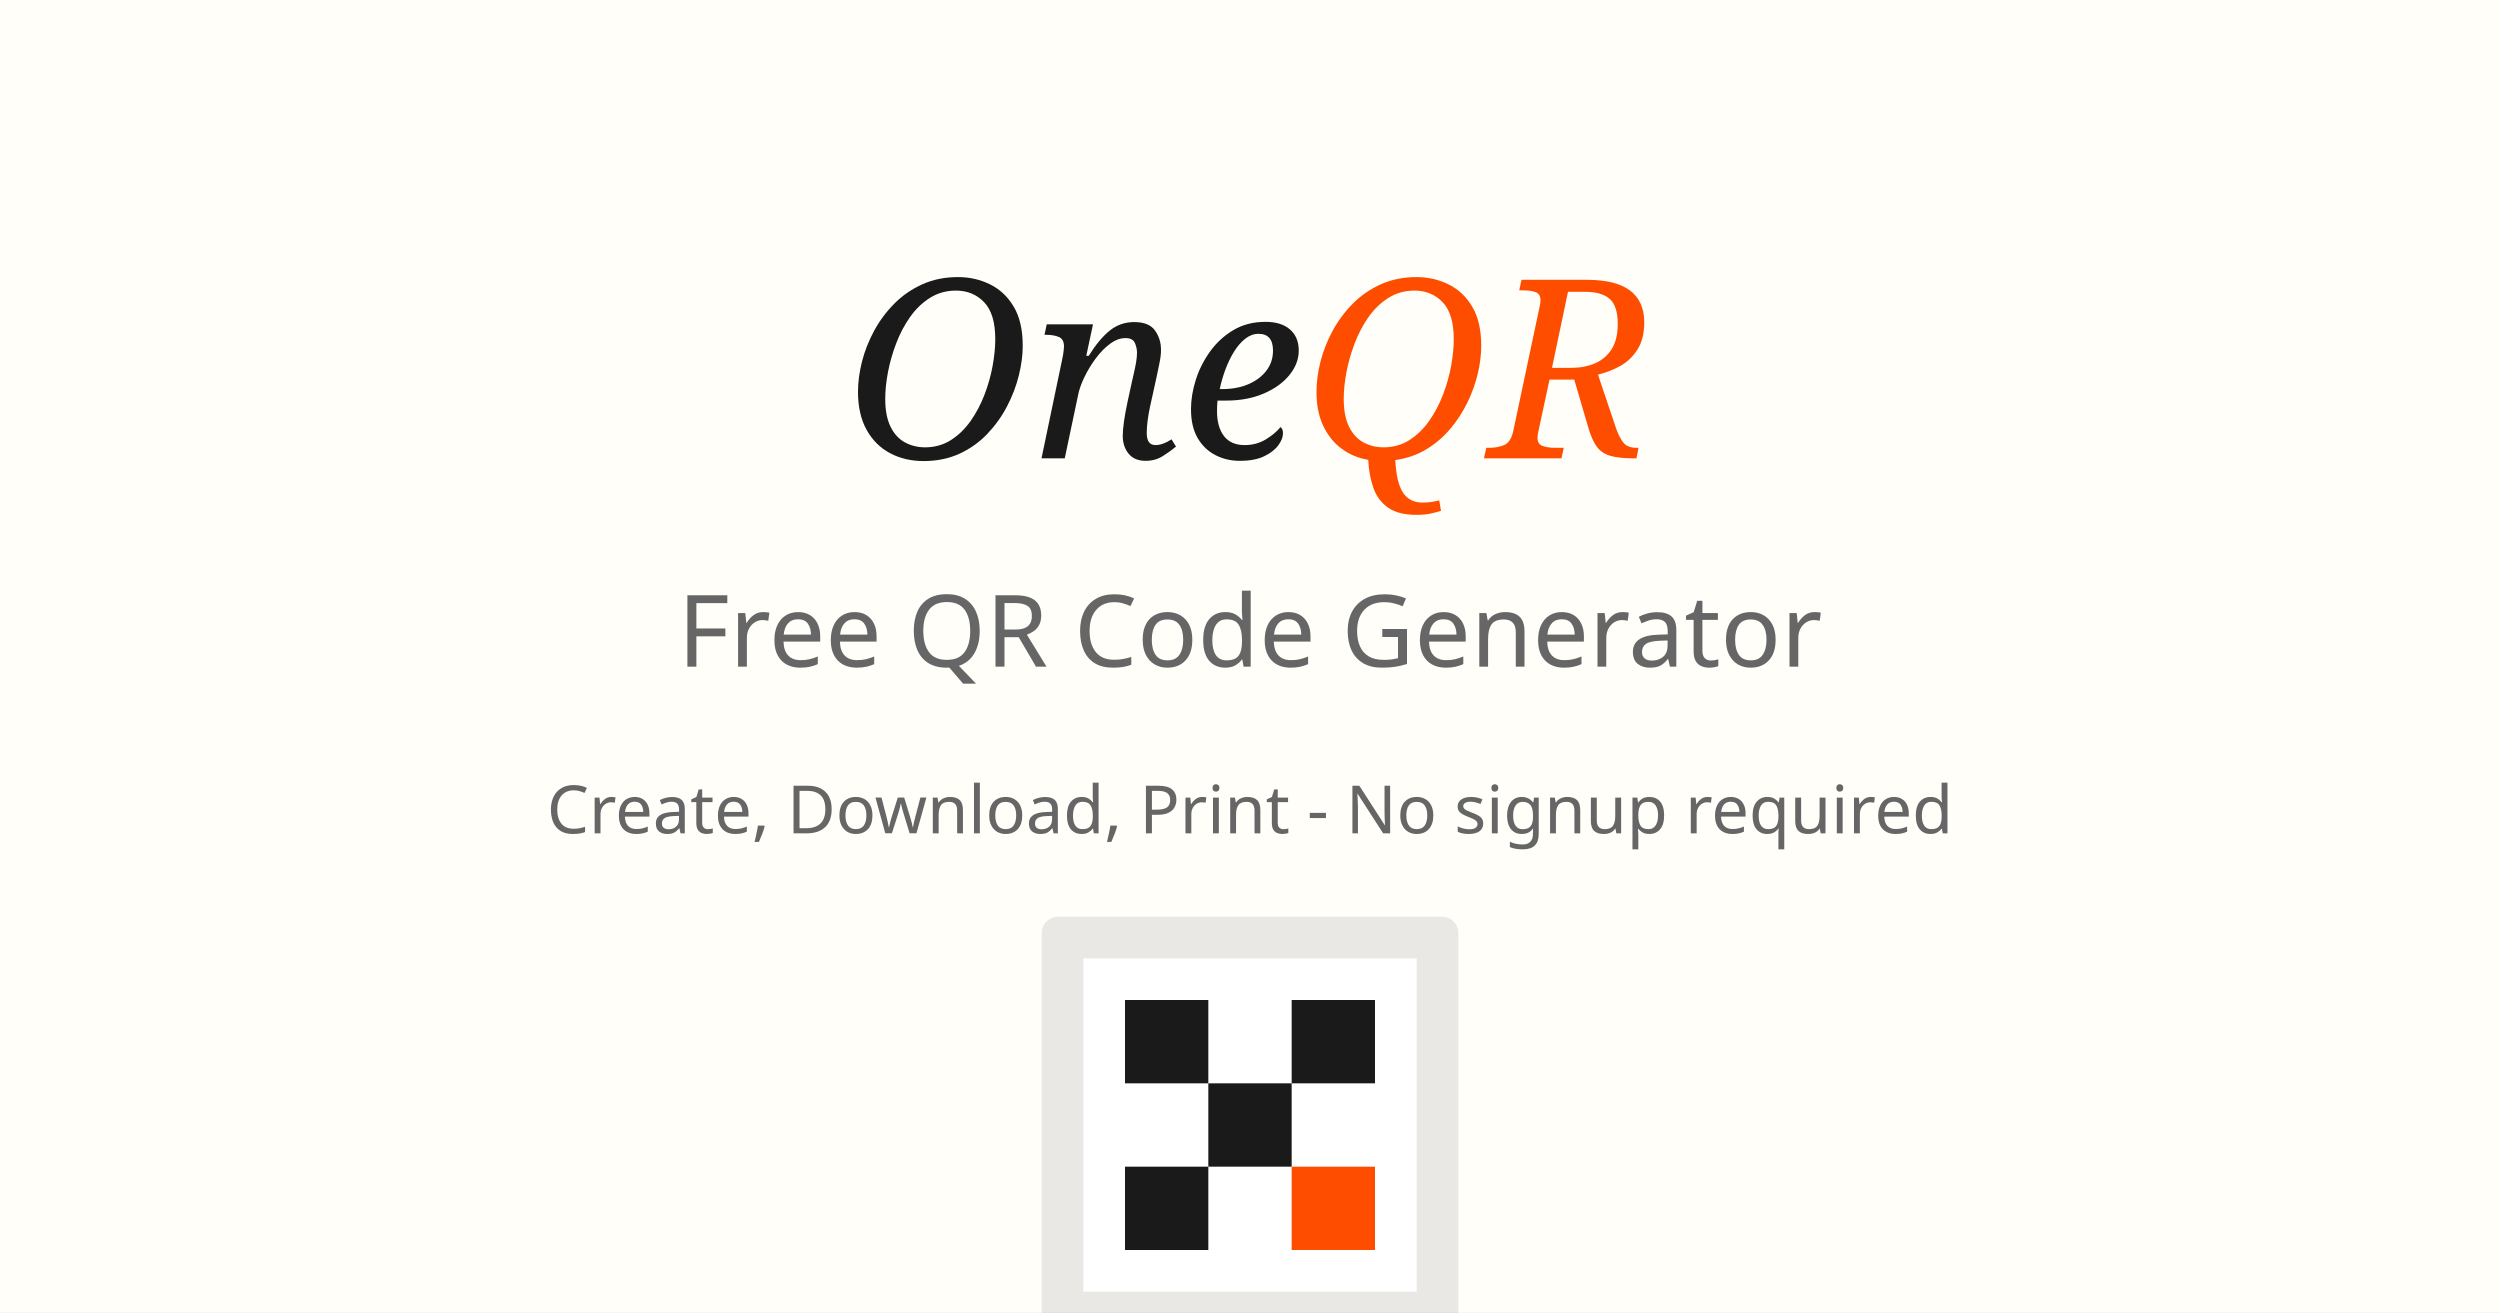
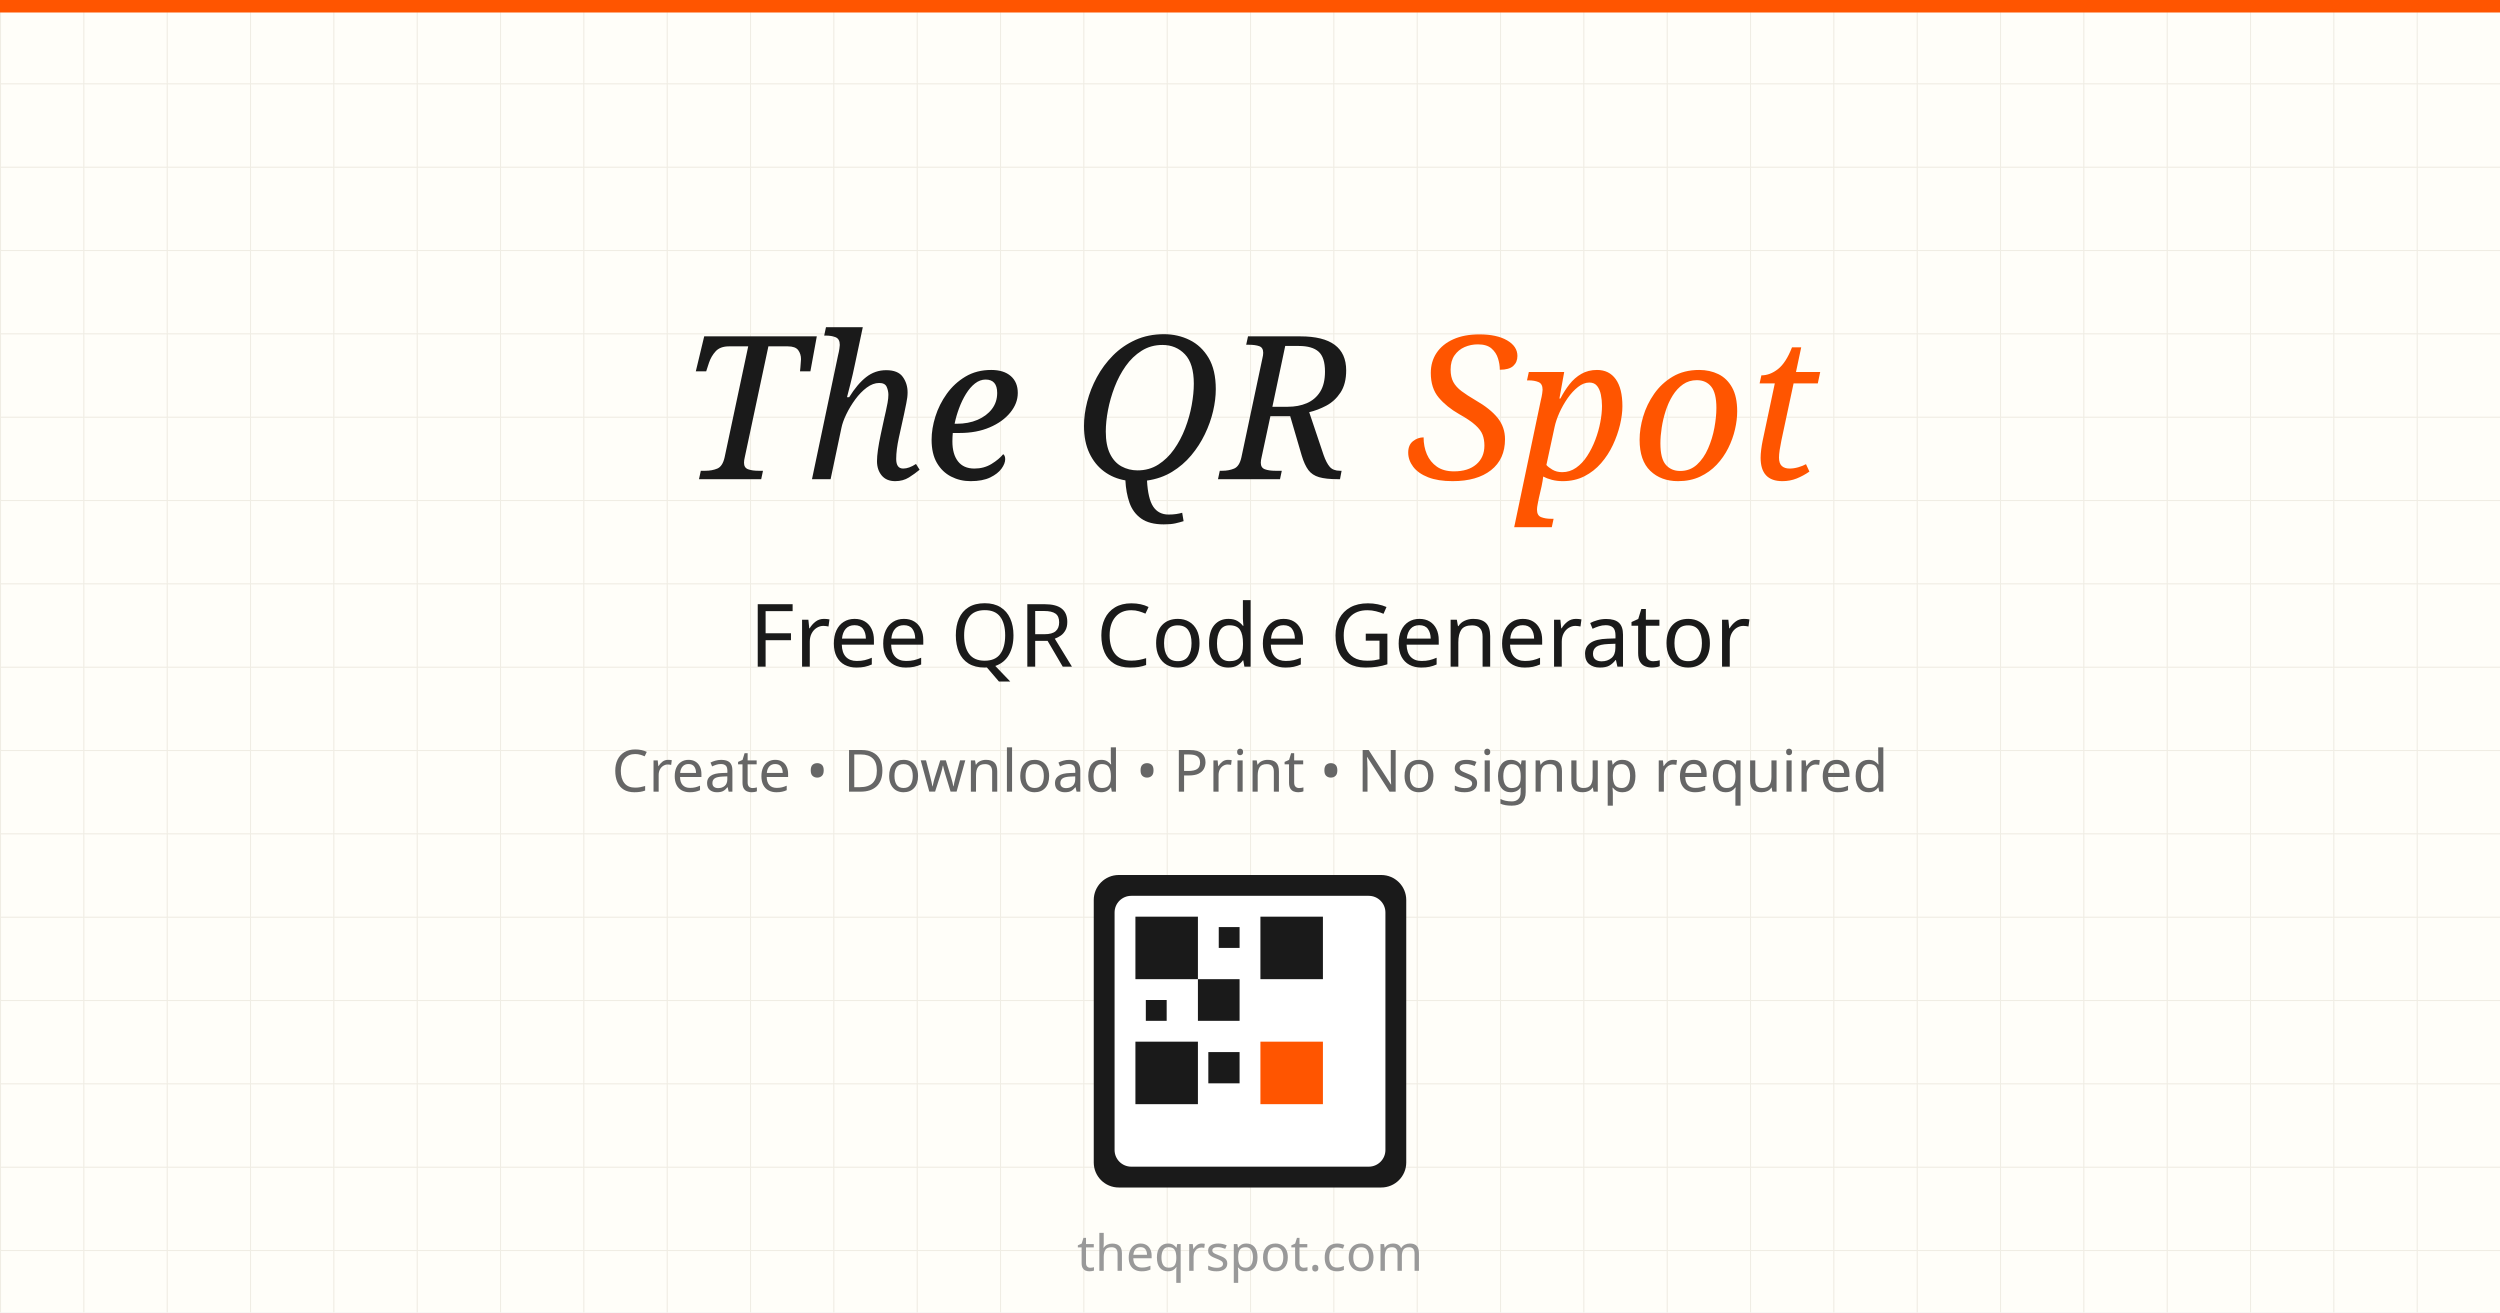
<svg xmlns="http://www.w3.org/2000/svg" width="1200" height="630" viewBox="0 0 1200 630" fill="none">
  <rect width="1200" height="630" fill="#fffef9" />
-   <text x="600" y="220" text-anchor="middle" font-family="Georgia, serif" font-size="120" font-style="italic" fill="#1a1a1a">
-     One<tspan fill="#ff4d00">QR</tspan>
+   <pattern id="grid" width="40" height="40" patternUnits="userSpaceOnUse">
+     <path d="M 40 0 L 0 0 0 40" fill="none" stroke="#f0ede4" stroke-width="1" />
+   </pattern>
+   <rect width="1200" height="630" fill="url(#grid)" />
+   <rect width="1200" height="6" fill="#ff5500" />
+   <text x="600" y="230" text-anchor="middle" font-family="Georgia, serif" font-size="96" font-style="italic" fill="#1a1a1a">
+     The QR <tspan fill="#ff5500">Spot</tspan>
  </text>
-   <text x="600" y="320" text-anchor="middle" font-family="system-ui, sans-serif" font-size="48" fill="#666">
+   <text x="600" y="320" text-anchor="middle" font-family="system-ui, sans-serif" font-size="42" fill="#1a1a1a">
    Free QR Code Generator
  </text>
-   <text x="600" y="400" text-anchor="middle" font-family="system-ui, sans-serif" font-size="32" fill="#666">
-     Create, Download, Print - No signup required
+   <text x="600" y="380" text-anchor="middle" font-family="system-ui, sans-serif" font-size="28" fill="#666">
+     Create • Download • Print • No signup required
  </text>
-   <rect x="500" y="440" width="200" height="200" rx="8" fill="#1a1a1a" opacity="0.1" />
-   <rect x="520" y="460" width="160" height="160" fill="white" />
-   <rect x="540" y="480" width="40" height="40" fill="#1a1a1a" />
-   <rect x="620" y="480" width="40" height="40" fill="#1a1a1a" />
-   <rect x="540" y="560" width="40" height="40" fill="#1a1a1a" />
-   <rect x="580" y="520" width="40" height="40" fill="#1a1a1a" />
-   <rect x="620" y="560" width="40" height="40" fill="#ff4d00" />
+   <g transform="translate(525, 420)">
+     <rect x="0" y="0" width="150" height="150" rx="12" fill="#1a1a1a" />
+     <rect x="10" y="10" width="130" height="130" rx="8" fill="white" />
+     <rect x="20" y="20" width="30" height="30" fill="#1a1a1a" />
+     <rect x="80" y="20" width="30" height="30" fill="#1a1a1a" />
+     <rect x="20" y="80" width="30" height="30" fill="#1a1a1a" />
+     <rect x="50" y="50" width="20" height="20" fill="#1a1a1a" />
+     <rect x="80" y="80" width="30" height="30" fill="#ff5500" />
+     <rect x="55" y="85" width="15" height="15" fill="#1a1a1a" />
+     <rect x="60" y="25" width="10" height="10" fill="#1a1a1a" />
+     <rect x="25" y="60" width="10" height="10" fill="#1a1a1a" />
+   </g>
+   <text x="600" y="610" text-anchor="middle" font-family="system-ui, sans-serif" font-size="24" fill="#999">
+     theqrspot.com
+   </text>
</svg>
